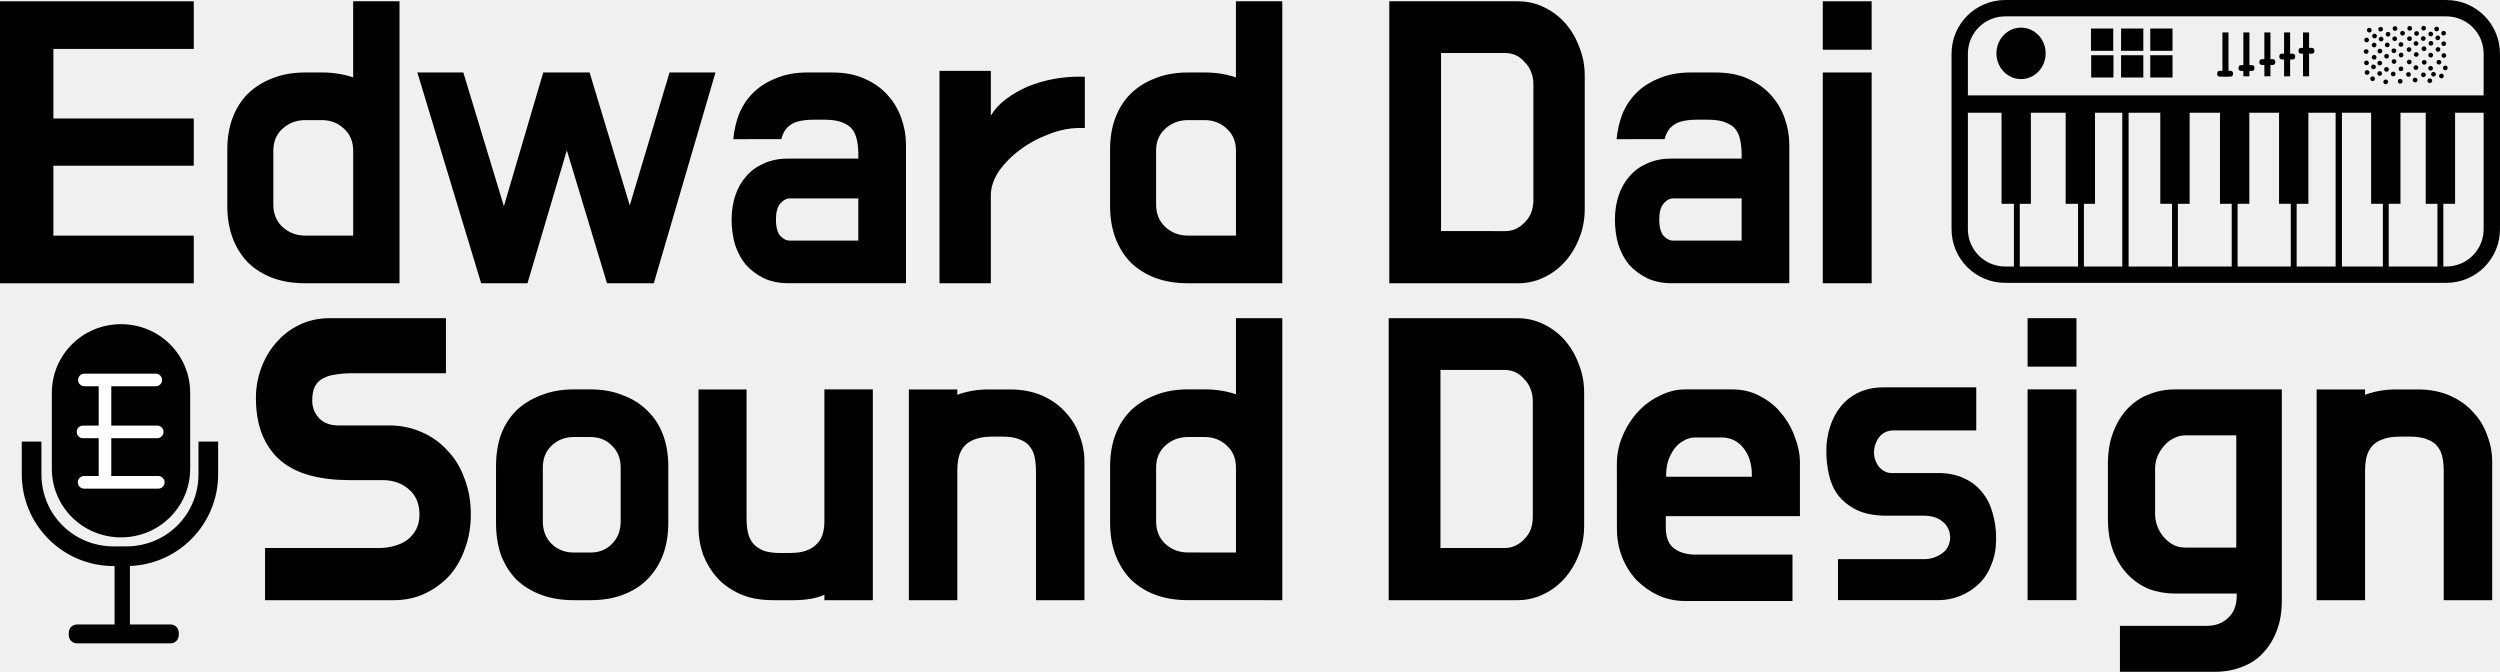
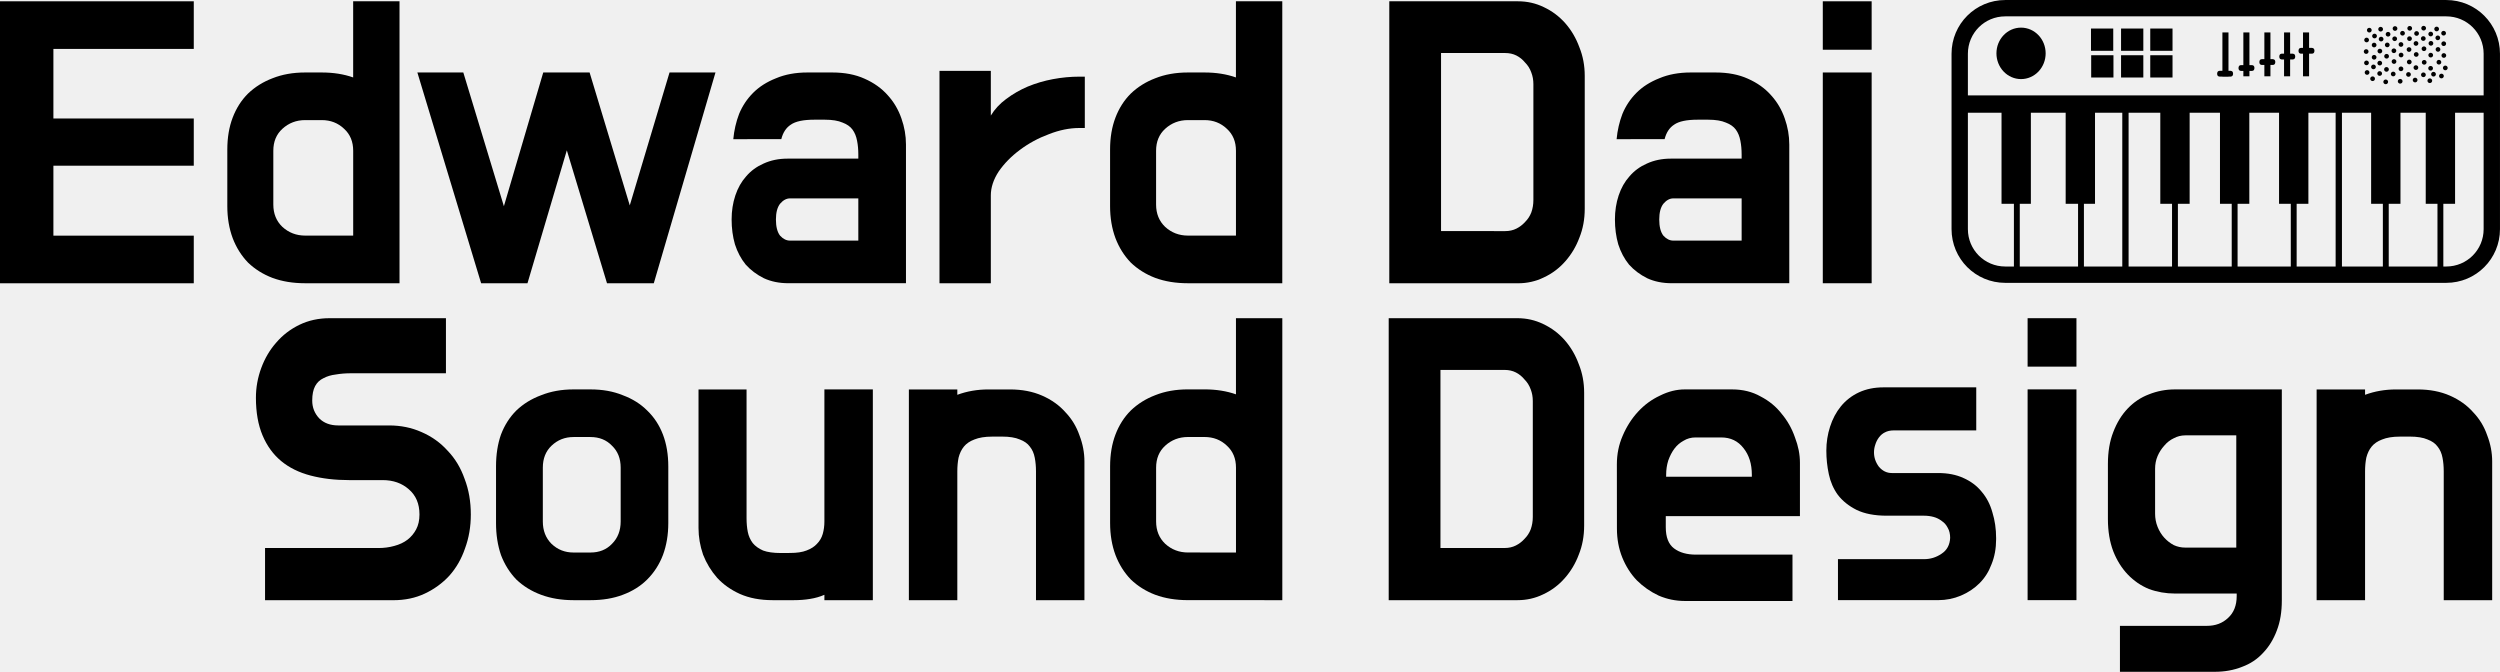
<svg xmlns="http://www.w3.org/2000/svg" width="85.201mm" height="22.895mm" viewBox="0 0 85.201 22.895" version="1.1" id="svg1">
  <defs id="defs1" />
  <g id="layer1" transform="translate(-63.30115,-85.53084)">
    <g id="g24" transform="translate(-1.731333)">
      <path style="font-size:14.111px;line-height:0.9;font-family:'Do Hyeon';-inkscape-font-specification:'Do Hyeon, Normal';stroke-width:0.2;stroke-linecap:square;stroke-linejoin:round" d="m 128.819,87.226 h -1.665 v -1.651 h 1.665 z" id="path24" />
      <path style="font-size:14.111px;line-height:0.9;font-family:'Do Hyeon';-inkscape-font-specification:'Do Hyeon, Normal';stroke-width:0.2;stroke-linecap:square;stroke-linejoin:round" d="m 128.819,95.184 h -1.665 v -7.183 h 1.665 z" id="path23" />
      <path style="font-size:14.111px;line-height:0.9;font-family:'Do Hyeon';-inkscape-font-specification:'Do Hyeon, Normal';stroke-width:0.2;stroke-linecap:square;stroke-linejoin:round" d="m 120.127,90.274 q 0.042,-0.452 0.198,-0.861 0.169,-0.409 0.48,-0.72 0.31,-0.31 0.776,-0.494 0.466,-0.198 1.072,-0.198 h 0.847 q 0.635,0 1.101,0.212 0.48,0.212 0.79,0.564 0.31,0.339 0.466,0.79 0.155,0.437 0.155,0.889 v 4.727 h -4.008 q -0.466,0 -0.833,-0.169 -0.367,-0.183 -0.621,-0.466 -0.24,-0.296 -0.367,-0.691 -0.113,-0.395 -0.113,-0.847 0,-0.437 0.127,-0.818 0.127,-0.381 0.367,-0.649 0.24,-0.282 0.593,-0.437 0.367,-0.169 0.818,-0.169 h 2.413 v -0.141 q 0,-0.254 -0.042,-0.466 -0.042,-0.226 -0.155,-0.381 -0.113,-0.155 -0.339,-0.24 -0.226,-0.099 -0.607,-0.099 h -0.353 q -0.564,0 -0.804,0.169 -0.24,0.155 -0.325,0.494 z m 1.453,2.738 q 0,0.367 0.141,0.55 0.155,0.169 0.339,0.169 h 2.328 v -1.439 h -2.328 q -0.183,0 -0.339,0.183 -0.141,0.183 -0.141,0.536 z" id="path22" />
      <path style="font-size:14.111px;line-height:0.9;font-family:'Do Hyeon';-inkscape-font-specification:'Do Hyeon, Normal';stroke-width:0.2;stroke-linecap:square;stroke-linejoin:round" d="m 112.38,85.575 h 4.389 q 0.466,0 0.875,0.198 0.423,0.198 0.734,0.55 0.31,0.353 0.48,0.818 0.183,0.452 0.183,0.974 v 4.53 q 0,0.536 -0.183,0.988 -0.169,0.452 -0.48,0.804 -0.31,0.353 -0.734,0.55 -0.409,0.198 -0.875,0.198 h -4.389 z m 3.951,7.832 q 0.212,0 0.381,-0.085 0.169,-0.085 0.296,-0.226 0.141,-0.141 0.212,-0.325 0.071,-0.198 0.071,-0.423 v -3.951 q 0,-0.212 -0.071,-0.395 -0.07,-0.198 -0.212,-0.339 -0.127,-0.155 -0.296,-0.24 -0.169,-0.085 -0.381,-0.085 h -2.187 v 6.068 z" id="path21" />
    </g>
    <path style="font-size:14.111px;line-height:0.9;font-family:'Do Hyeon';-inkscape-font-specification:'Do Hyeon, Normal';stroke-width:0.2;stroke-linecap:square;stroke-linejoin:round" d="m 103.786,95.184 q -0.621,0 -1.115,-0.183 -0.48,-0.183 -0.833,-0.522 -0.339,-0.353 -0.522,-0.833 -0.183,-0.494 -0.183,-1.087 v -1.933 q 0,-0.607 0.183,-1.087 0.183,-0.48 0.522,-0.818 0.353,-0.339 0.833,-0.522 0.494,-0.198 1.115,-0.198 h 0.564 q 0.593,0 1.072,0.169 v -2.596 h 1.58 v 9.61 z m 1.637,-1.623 v -2.893 q 0,-0.466 -0.31,-0.748 -0.31,-0.296 -0.762,-0.296 h -0.564 q -0.452,0 -0.776,0.296 -0.31,0.282 -0.31,0.748 v 1.834 q 0,0.466 0.31,0.762 0.325,0.296 0.776,0.296 z" id="path20" />
    <path style="font-size:14.111px;line-height:0.9;font-family:'Do Hyeon';-inkscape-font-specification:'Do Hyeon, Normal';stroke-width:0.2;stroke-linecap:square;stroke-linejoin:round" d="m 97.069,89.469 q 0.198,-0.325 0.522,-0.564 0.339,-0.254 0.734,-0.423 0.409,-0.169 0.861,-0.254 0.452,-0.085 0.903,-0.085 h 0.183 v 1.75 h -0.183 q -0.508,0 -1.044,0.212 -0.536,0.198 -0.988,0.536 -0.437,0.325 -0.72,0.734 -0.268,0.409 -0.268,0.818 v 2.992 h -1.75 v -7.239 h 1.75 z" id="path19" />
    <path style="font-size:14.111px;line-height:0.9;font-family:'Do Hyeon';-inkscape-font-specification:'Do Hyeon, Normal';stroke-width:0.2;stroke-linecap:square;stroke-linejoin:round" d="m 88.292,90.274 q 0.042,-0.452 0.198,-0.861 0.169,-0.409 0.48,-0.72 0.31,-0.31 0.776,-0.494 0.466,-0.198 1.072,-0.198 h 0.847 q 0.635,0 1.101,0.212 0.48,0.212 0.79,0.564 0.31,0.339 0.466,0.79 0.155,0.437 0.155,0.889 v 4.727 H 90.169 q -0.466,0 -0.833,-0.169 -0.367,-0.183 -0.621,-0.466 -0.24,-0.296 -0.367,-0.691 -0.113,-0.395 -0.113,-0.847 0,-0.437 0.127,-0.818 0.127,-0.381 0.367,-0.649 0.24,-0.282 0.593,-0.437 0.367,-0.169 0.818,-0.169 h 2.413 v -0.141 q 0,-0.254 -0.042,-0.466 -0.042,-0.226 -0.155,-0.381 -0.113,-0.155 -0.339,-0.24 -0.226,-0.099 -0.607,-0.099 h -0.353 q -0.564,0 -0.804,0.169 -0.24,0.155 -0.325,0.494 z m 1.453,2.738 q 0,0.367 0.141,0.55 0.155,0.169 0.339,0.169 h 2.328 v -1.439 h -2.328 q -0.183,0 -0.339,0.183 -0.141,0.183 -0.141,0.536 z" id="path18" />
    <path style="font-size:14.111px;line-height:0.9;font-family:'Do Hyeon';-inkscape-font-specification:'Do Hyeon, Normal';stroke-width:0.2;stroke-linecap:square;stroke-linejoin:round" d="m 85.583,95.184 h -1.595 l -1.369,-4.53 -1.341,4.53 H 79.698 l -2.173,-7.183 h 1.566 l 1.383,4.558 1.341,-4.558 h 1.58 l 1.369,4.53 1.355,-4.53 h 1.566 z" id="path17" />
    <path style="font-size:14.111px;line-height:0.9;font-family:'Do Hyeon';-inkscape-font-specification:'Do Hyeon, Normal';stroke-width:0.2;stroke-linecap:square;stroke-linejoin:round" d="m 73.701,95.184 q -0.621,0 -1.115,-0.183 -0.48,-0.183 -0.833,-0.522 -0.339,-0.353 -0.522,-0.833 -0.183,-0.494 -0.183,-1.087 v -1.933 q 0,-0.607 0.183,-1.087 0.183,-0.48 0.522,-0.818 0.353,-0.339 0.833,-0.522 0.494,-0.198 1.115,-0.198 h 0.564 q 0.593,0 1.072,0.169 v -2.596 h 1.58 v 9.61 z m 1.637,-1.623 v -2.893 q 0,-0.466 -0.31,-0.748 -0.31,-0.296 -0.762,-0.296 h -0.564 q -0.452,0 -0.776,0.296 -0.31,0.282 -0.31,0.748 v 1.834 q 0,0.466 0.31,0.762 0.325,0.296 0.776,0.296 z" id="path16" />
    <path style="font-size:14.111px;line-height:0.9;font-family:'Do Hyeon';-inkscape-font-specification:'Do Hyeon, Normal';stroke-width:0.2;stroke-linecap:square;stroke-linejoin:round" d="m 65.121,93.562 h 4.784 v 1.623 h -6.604 v -9.61 h 6.604 v 1.623 H 65.121 v 2.371 h 4.784 v 1.609 H 65.121 Z" id="text1" />
    <g id="g35" transform="translate(-1.751437)">
      <path style="font-size:14.111px;line-height:0.9;font-family:'Do Hyeon';-inkscape-font-specification:'Do Hyeon, Normal';stroke-width:0.2;stroke-linecap:square;stroke-linejoin:round" d="m 146.84,100.411 q -0.367,0 -0.607,0.099 -0.226,0.085 -0.353,0.24 -0.127,0.155 -0.183,0.381 -0.042,0.212 -0.042,0.466 v 4.389 h -1.651 v -7.183 h 1.651 v 0.183 q 0.494,-0.183 1.058,-0.183 h 0.734 q 0.621,0 1.101,0.212 0.48,0.212 0.79,0.564 0.325,0.339 0.48,0.79 0.169,0.437 0.169,0.889 v 4.727 h -1.651 v -4.389 q 0,-0.254 -0.042,-0.466 -0.042,-0.226 -0.169,-0.381 -0.113,-0.155 -0.339,-0.24 -0.226,-0.099 -0.607,-0.099 z" id="path35" />
      <path style="font-size:14.111px;line-height:0.9;font-family:'Do Hyeon';-inkscape-font-specification:'Do Hyeon, Normal';stroke-width:0.2;stroke-linecap:square;stroke-linejoin:round" d="m 142.818,98.802 v 7.197 q 0,0.579 -0.169,1.016 -0.169,0.452 -0.466,0.762 -0.296,0.325 -0.72,0.48 -0.423,0.169 -0.931,0.169 h -3.231 v -1.566 h 2.963 q 0.437,0 0.72,-0.268 0.296,-0.268 0.296,-0.748 v -0.085 h -2.103 q -0.466,0 -0.889,-0.155 -0.409,-0.169 -0.72,-0.494 -0.31,-0.325 -0.494,-0.79 -0.183,-0.48 -0.183,-1.101 v -1.877 q 0,-0.621 0.183,-1.087 0.183,-0.48 0.494,-0.804 0.31,-0.325 0.72,-0.48 0.423,-0.169 0.889,-0.169 z m -1.552,1.566 h -1.736 q -0.212,0 -0.395,0.099 -0.183,0.085 -0.325,0.254 -0.141,0.155 -0.226,0.353 -0.085,0.198 -0.085,0.437 v 1.524 q 0,0.24 0.085,0.452 0.085,0.212 0.226,0.367 0.141,0.155 0.325,0.254 0.183,0.085 0.395,0.085 h 1.736 z" id="path34" />
      <path style="font-size:14.111px;line-height:0.9;font-family:'Do Hyeon';-inkscape-font-specification:'Do Hyeon, Normal';stroke-width:0.2;stroke-linecap:square;stroke-linejoin:round" d="m 135.819,98.026 h -1.665 V 96.375 h 1.665 z" id="path33" />
      <path style="font-size:14.111px;line-height:0.9;font-family:'Do Hyeon';-inkscape-font-specification:'Do Hyeon, Normal';stroke-width:0.2;stroke-linecap:square;stroke-linejoin:round" d="m 135.819,105.984 h -1.665 v -7.183 h 1.665 z" id="path32" />
      <path style="font-size:14.111px;line-height:0.9;font-family:'Do Hyeon';-inkscape-font-specification:'Do Hyeon, Normal';stroke-width:0.2;stroke-linecap:square;stroke-linejoin:round" d="m 132.404,100.199 h -2.808 q -0.183,0 -0.31,0.07 -0.113,0.056 -0.198,0.169 -0.085,0.113 -0.127,0.254 -0.042,0.127 -0.042,0.254 0,0.268 0.169,0.494 0.183,0.212 0.437,0.212 h 1.58 q 0.494,0 0.861,0.169 0.381,0.169 0.621,0.466 0.254,0.296 0.367,0.706 0.127,0.409 0.127,0.875 v 0.042 q 0,0.466 -0.155,0.847 -0.141,0.381 -0.409,0.649 -0.268,0.268 -0.635,0.423 -0.367,0.155 -0.776,0.155 h -3.415 v -1.397 h 2.935 q 0.325,0 0.593,-0.183 0.282,-0.183 0.296,-0.55 v 0.014 q 0,-0.212 -0.085,-0.353 -0.071,-0.141 -0.198,-0.226 -0.127,-0.099 -0.282,-0.141 -0.155,-0.042 -0.325,-0.042 h -1.27 q -0.621,0 -1.03,-0.198 -0.395,-0.198 -0.635,-0.508 -0.226,-0.31 -0.31,-0.706 -0.085,-0.395 -0.085,-0.804 0,-0.423 0.127,-0.818 0.127,-0.395 0.367,-0.691 0.254,-0.31 0.621,-0.48 0.367,-0.169 0.833,-0.169 h 3.161 z" id="path31" />
      <path style="font-size:14.111px;line-height:0.9;font-family:'Do Hyeon';-inkscape-font-specification:'Do Hyeon, Normal';stroke-width:0.2;stroke-linecap:square;stroke-linejoin:round" d="m 120.156,101.356 q 0,-0.522 0.198,-0.974 0.198,-0.466 0.522,-0.818 0.325,-0.353 0.748,-0.55 0.423,-0.212 0.847,-0.212 h 1.609 q 0.55,0 0.974,0.24 0.437,0.226 0.72,0.593 0.296,0.353 0.452,0.804 0.169,0.437 0.169,0.861 v 1.82 h -4.572 v 0.381 q 0,0.508 0.282,0.72 0.282,0.212 0.748,0.212 h 3.288 v 1.58 h -3.655 q -0.48,0 -0.903,-0.183 -0.423,-0.198 -0.748,-0.522 -0.31,-0.325 -0.494,-0.776 -0.183,-0.452 -0.183,-0.988 z m 1.679,0.423 h 2.921 v -0.07 q 0,-0.55 -0.282,-0.903 -0.282,-0.367 -0.762,-0.367 h -0.875 q -0.226,0 -0.409,0.113 -0.183,0.099 -0.31,0.268 -0.127,0.169 -0.212,0.409 -0.07,0.226 -0.07,0.48 z" id="path30" />
      <path style="font-size:14.111px;line-height:0.9;font-family:'Do Hyeon';-inkscape-font-specification:'Do Hyeon, Normal';stroke-width:0.2;stroke-linecap:square;stroke-linejoin:round" d="m 112.38,96.375 h 4.389 q 0.466,0 0.875,0.198 0.423,0.198 0.734,0.55 0.31,0.353 0.48,0.818 0.183,0.452 0.183,0.974 v 4.53 q 0,0.536 -0.183,0.988 -0.169,0.452 -0.48,0.804 -0.31,0.353 -0.734,0.55 -0.409,0.198 -0.875,0.198 h -4.389 z m 3.951,7.832 q 0.212,0 0.381,-0.085 0.169,-0.085 0.296,-0.226 0.141,-0.141 0.212,-0.325 0.071,-0.198 0.071,-0.423 v -3.951 q 0,-0.212 -0.071,-0.395 -0.071,-0.198 -0.212,-0.339 -0.127,-0.155 -0.296,-0.24 -0.169,-0.085 -0.381,-0.085 h -2.187 v 6.068 z" id="path29" />
    </g>
    <path style="font-size:14.111px;line-height:0.9;font-family:'Do Hyeon';-inkscape-font-specification:'Do Hyeon, Normal';stroke-width:0.2;stroke-linecap:square;stroke-linejoin:round" d="m 103.787,105.984 q -0.621,0 -1.115,-0.183 -0.48,-0.183 -0.833,-0.522 -0.339,-0.353 -0.522,-0.833 -0.183,-0.494 -0.183,-1.087 v -1.933 q 0,-0.607 0.183,-1.087 0.183,-0.48 0.522,-0.818 0.353,-0.339 0.833,-0.522 0.494,-0.198 1.115,-0.198 h 0.564 q 0.593,0 1.072,0.169 V 96.375 h 1.58 v 9.61 z m 1.637,-1.623 v -2.893 q 0,-0.466 -0.31,-0.748 -0.31,-0.296 -0.762,-0.296 h -0.564 q -0.452,0 -0.776,0.296 -0.31,0.282 -0.31,0.748 v 1.834 q 0,0.466 0.31,0.762 0.325,0.296 0.776,0.296 z" id="path28" />
    <path style="font-size:14.111px;line-height:0.9;font-family:'Do Hyeon';-inkscape-font-specification:'Do Hyeon, Normal';stroke-width:0.2;stroke-linecap:square;stroke-linejoin:round" d="m 97.112,100.411 q -0.367,0 -0.607,0.099 -0.226,0.085 -0.353,0.24 -0.127,0.155 -0.183,0.381 -0.042,0.212 -0.042,0.466 v 4.389 h -1.651 v -7.183 h 1.651 v 0.183 q 0.494,-0.183 1.058,-0.183 h 0.734 q 0.621,0 1.101,0.212 0.48,0.212 0.79,0.564 0.325,0.339 0.48,0.79 0.169,0.437 0.169,0.889 v 4.727 h -1.651 v -4.389 q 0,-0.254 -0.042,-0.466 -0.042,-0.226 -0.169,-0.381 -0.113,-0.155 -0.339,-0.24 -0.226,-0.099 -0.607,-0.099 z" id="path27" />
    <path style="font-size:14.111px;line-height:0.9;font-family:'Do Hyeon';-inkscape-font-specification:'Do Hyeon, Normal';stroke-width:0.2;stroke-linecap:square;stroke-linejoin:round" d="m 90.226,104.376 q 0.353,0 0.564,-0.085 0.226,-0.085 0.353,-0.226 0.141,-0.141 0.198,-0.339 0.056,-0.198 0.056,-0.423 v -4.501 h 1.651 v 7.183 h -1.651 v -0.183 q -0.226,0.099 -0.494,0.141 -0.254,0.042 -0.55,0.042 h -0.72 q -0.635,0 -1.115,-0.212 -0.466,-0.212 -0.776,-0.55 -0.31,-0.353 -0.48,-0.79 -0.155,-0.452 -0.155,-0.903 v -4.727 h 1.637 v 4.389 q 0,0.254 0.042,0.466 0.042,0.212 0.169,0.381 0.127,0.155 0.353,0.254 0.226,0.085 0.607,0.085 z" id="path26" />
    <path style="font-size:14.111px;line-height:0.9;font-family:'Do Hyeon';-inkscape-font-specification:'Do Hyeon, Normal';stroke-width:0.2;stroke-linecap:square;stroke-linejoin:round" d="m 83.424,98.802 q 0.621,0 1.101,0.198 0.494,0.183 0.833,0.522 0.353,0.339 0.536,0.818 0.183,0.48 0.183,1.087 v 1.933 q 0,0.593 -0.183,1.087 -0.183,0.48 -0.536,0.833 -0.339,0.339 -0.833,0.522 -0.48,0.183 -1.101,0.183 h -0.579 q -0.607,0 -1.101,-0.183 -0.494,-0.183 -0.847,-0.522 -0.339,-0.353 -0.522,-0.833 -0.169,-0.494 -0.169,-1.087 v -1.933 q 0,-0.607 0.169,-1.087 0.183,-0.48 0.522,-0.818 0.353,-0.339 0.847,-0.522 0.494,-0.198 1.101,-0.198 z m -0.579,1.623 q -0.437,0 -0.748,0.296 -0.296,0.282 -0.296,0.748 v 1.834 q 0,0.466 0.296,0.762 0.31,0.296 0.748,0.296 h 0.579 q 0.452,0 0.734,-0.296 0.296,-0.296 0.296,-0.762 v -1.834 q 0,-0.466 -0.296,-0.748 -0.282,-0.296 -0.734,-0.296 z" id="path25" />
    <path style="font-size:14.111px;line-height:0.9;font-family:'Do Hyeon';-inkscape-font-specification:'Do Hyeon, Normal';stroke-width:0.2;stroke-linecap:square;stroke-linejoin:round" d="m 76.566,100.03 q 0.593,0 1.101,0.226 0.522,0.226 0.889,0.635 0.381,0.395 0.579,0.96 0.212,0.55 0.212,1.214 0,0.621 -0.198,1.157 -0.183,0.536 -0.536,0.931 -0.353,0.381 -0.833,0.607 -0.48,0.226 -1.072,0.226 h -4.374 v -1.778 h 3.866 q 0.282,0 0.536,-0.071 0.268,-0.071 0.452,-0.212 0.183,-0.141 0.296,-0.353 0.113,-0.212 0.113,-0.508 0,-0.55 -0.367,-0.861 -0.353,-0.31 -0.889,-0.31 H 75.198 q -0.72,0 -1.312,-0.155 -0.593,-0.155 -1.002,-0.494 -0.409,-0.339 -0.635,-0.875 -0.226,-0.536 -0.226,-1.284 0,-0.522 0.183,-1.016 0.183,-0.494 0.508,-0.861 0.325,-0.381 0.79,-0.607 0.466,-0.226 1.03,-0.226 h 3.965 v 1.877 h -3.231 q -0.282,0 -0.522,0.042 -0.24,0.028 -0.423,0.127 -0.183,0.085 -0.282,0.268 -0.099,0.183 -0.099,0.494 0,0.353 0.24,0.607 0.24,0.24 0.649,0.24 z" id="text2" />
    <path id="rect35" style="fill:none;stroke:#000000;stroke-width:0.557;stroke-linecap:square;stroke-linejoin:round" d="m 131.642,85.81 h 15.028 c 0.861,0 1.553,0.693 1.553,1.553 v 5.976 c 0,0.861 -0.693,1.553 -1.553,1.553 h -15.028 c -0.861,0 -1.553,-0.693 -1.553,-1.553 v -5.976 c 0,-0.861 0.693,-1.553 1.553,-1.553 z" />
    <path style="fill:none;stroke:#000000;stroke-width:0.59;stroke-linecap:square;stroke-linejoin:round;stroke-dasharray:none;stroke-opacity:1" d="M 130.365,89.077 H 148.008" id="path36" />
    <path style="fill:none;stroke:#000000;stroke-width:1;stroke-linecap:square;stroke-linejoin:round;stroke-dasharray:none;stroke-opacity:1" d="m 132.014,89.553 v 2.424" id="path37" />
    <path style="fill:none;stroke:#000000;stroke-width:1;stroke-linecap:square;stroke-linejoin:round;stroke-dasharray:none;stroke-opacity:1" d="m 134.2,89.553 v 2.424" id="path38" />
    <path style="fill:none;stroke:#000000;stroke-width:1;stroke-linecap:square;stroke-linejoin:round;stroke-dasharray:none;stroke-opacity:1" d="m 137.425,89.553 v 2.424" id="path39" />
    <path style="fill:none;stroke:#000000;stroke-width:1;stroke-linecap:square;stroke-linejoin:round;stroke-dasharray:none;stroke-opacity:1" d="m 139.459,89.553 v 2.424" id="path40" />
    <path style="fill:none;stroke:#000000;stroke-width:1;stroke-linecap:square;stroke-linejoin:round;stroke-dasharray:none;stroke-opacity:1" d="m 141.472,89.553 v 2.424" id="path41" />
    <path style="fill:none;stroke:#000000;stroke-width:1;stroke-linecap:square;stroke-linejoin:round;stroke-dasharray:none;stroke-opacity:1" d="m 144.61,89.553 v 2.424" id="path42" />
    <path style="fill:none;stroke:#000000;stroke-width:1;stroke-linecap:square;stroke-linejoin:round;stroke-dasharray:none;stroke-opacity:1" d="m 146.471,89.553 v 2.424" id="path43" />
    <path style="fill:none;stroke:#000000;stroke-width:0.2;stroke-linecap:square;stroke-linejoin:round;stroke-dasharray:none;stroke-opacity:1" d="m 132.036,92.475 v 2.143" id="path44" />
    <path style="fill:none;stroke:#000000;stroke-width:0.2;stroke-linecap:square;stroke-linejoin:round;stroke-dasharray:none;stroke-opacity:1" d="m 134.222,92.475 v 2.143" id="path45" />
    <path style="fill:none;stroke:#000000;stroke-width:0.2;stroke-linecap:square;stroke-linejoin:round;stroke-dasharray:none;stroke-opacity:1" d="m 137.425,92.475 v 2.143" id="path46" />
    <path style="fill:none;stroke:#000000;stroke-width:0.2;stroke-linecap:square;stroke-linejoin:round;stroke-dasharray:none;stroke-opacity:1" d="m 139.459,92.475 v 2.143" id="path47" />
    <path style="fill:none;stroke:#000000;stroke-width:0.2;stroke-linecap:square;stroke-linejoin:round;stroke-dasharray:none;stroke-opacity:1" d="m 141.472,92.475 v 2.143" id="path48" />
    <path style="fill:none;stroke:#000000;stroke-width:0.2;stroke-linecap:square;stroke-linejoin:round;stroke-dasharray:none;stroke-opacity:1" d="m 144.61,92.475 v 2.143" id="path49" />
    <path style="fill:none;stroke:#000000;stroke-width:0.2;stroke-linecap:square;stroke-linejoin:round;stroke-dasharray:none;stroke-opacity:1" d="m 146.471,92.475 v 2.143" id="path50" />
    <path style="fill:none;stroke:#000000;stroke-width:0.215;stroke-linecap:square;stroke-linejoin:round;stroke-dasharray:none;stroke-opacity:1" d="m 143.008,89.289 v 5.399" id="path51" />
    <path style="fill:none;stroke:#000000;stroke-width:0.215;stroke-linecap:square;stroke-linejoin:round;stroke-dasharray:none;stroke-opacity:1" d="m 135.737,89.289 v 5.399" id="path52" />
  </g>
  <path id="path75" style="stroke:#000000;stroke-width:0.407;stroke-linecap:square;stroke-linejoin:bevel" d="M 69.513,1.818 A 0.635,0.673 0 0 1 68.878,2.492 0.635,0.673 0 0 1 68.243,1.818 0.635,0.673 0 0 1 68.878,1.145 0.635,0.673 0 0 1 69.513,1.818 Z" />
  <path id="rect75" style="stroke:#000000;stroke-width:0.433;stroke-linecap:square" d="m 71.478,1.189 h 0.326 V 1.515 h -0.326 z" />
  <path id="rect80" style="stroke:#000000;stroke-width:0.433;stroke-linecap:square" d="m 72.503,1.189 h 0.326 V 1.515 h -0.326 z" />
  <path id="rect81" style="stroke:#000000;stroke-width:0.433;stroke-linecap:square" d="m 73.498,1.189 h 0.326 V 1.515 h -0.326 z" />
  <path id="rect82" style="stroke:#000000;stroke-width:0.433;stroke-linecap:square" d="m 73.498,2.099 h 0.326 v 0.326 h -0.326 z" />
  <path id="rect83" style="stroke:#000000;stroke-width:0.433;stroke-linecap:square" d="m 72.503,2.099 h 0.326 v 0.326 h -0.326 z" />
  <path id="rect84" style="stroke:#000000;stroke-width:0.433;stroke-linecap:square" d="m 71.485,2.099 h 0.326 v 0.326 h -0.326 z" />
  <path style="fill:#000000;fill-opacity:1;stroke:#000000;stroke-width:0.207;stroke-linecap:square;stroke-linejoin:miter;stroke-dasharray:none;stroke-opacity:1" d="m 75.844,1.209 v 1.288" id="path84" />
  <path style="fill:#000000;fill-opacity:1;stroke:#000000;stroke-width:0.207;stroke-linecap:square;stroke-linejoin:miter;stroke-dasharray:none;stroke-opacity:1" d="m 76.558,1.209 v 1.288" id="path85" />
  <path style="fill:#000000;fill-opacity:1;stroke:#000000;stroke-width:0.207;stroke-linecap:square;stroke-linejoin:miter;stroke-dasharray:none;stroke-opacity:1" d="m 77.274,1.209 v 1.288" id="path86" />
  <path style="fill:#000000;fill-opacity:1;stroke:#000000;stroke-width:0.207;stroke-linecap:square;stroke-linejoin:miter;stroke-dasharray:none;stroke-opacity:1" d="m 77.945,1.209 v 1.288" id="path87" />
  <path style="fill:#000000;fill-opacity:1;stroke:#000000;stroke-width:0.207;stroke-linecap:square;stroke-linejoin:miter;stroke-dasharray:none;stroke-opacity:1" d="m 78.591,1.209 v 1.288" id="path88" />
  <path id="rect88" style="stroke:#000000;stroke-width:0.114;stroke-linecap:square" d="m 75.641,2.47 h 0.383 c 0.012,0 0.022,0.01 0.022,0.022 v 0.04 c 0,0.012 -0.01,0.022 -0.022,0.022 h -0.383 c -0.012,0 -0.022,-0.01 -0.022,-0.022 v -0.04 c 0,-0.012 0.01,-0.022 0.022,-0.022 z" />
  <path id="rect89" style="stroke:#000000;stroke-width:0.114;stroke-linecap:square" d="m 76.369,2.276 h 0.383 c 0.012,0 0.022,0.01 0.022,0.022 v 0.04 c 0,0.012 -0.01,0.022 -0.022,0.022 h -0.383 c -0.012,0 -0.022,-0.01 -0.022,-0.022 v -0.04 c 0,-0.012 0.01,-0.022 0.022,-0.022 z" />
  <path id="rect90" style="stroke:#000000;stroke-width:0.114;stroke-linecap:square" d="m 77.08,2.073 h 0.383 c 0.012,0 0.022,0.01 0.022,0.022 v 0.04 c 0,0.012 -0.01,0.022 -0.022,0.022 h -0.383 c -0.012,0 -0.022,-0.01 -0.022,-0.022 v -0.04 c 0,-0.012 0.01,-0.022 0.022,-0.022 z" />
  <path id="rect91" style="stroke:#000000;stroke-width:0.114;stroke-linecap:square" d="m 77.759,1.886 h 0.383 c 0.012,0 0.022,0.01 0.022,0.022 v 0.04 c 0,0.012 -0.01,0.022 -0.022,0.022 h -0.383 c -0.012,0 -0.022,-0.01 -0.022,-0.022 v -0.04 c 0,-0.012 0.01,-0.022 0.022,-0.022 z" />
  <path id="rect92" style="stroke:#000000;stroke-width:0.114;stroke-linecap:square" d="m 78.414,1.689 h 0.383 c 0.012,0 0.022,0.01 0.022,0.022 v 0.04 c 0,0.012 -0.01,0.022 -0.022,0.022 H 78.414 c -0.012,0 -0.022,-0.01 -0.022,-0.022 v -0.04 c 0,-0.012 0.01,-0.022 0.022,-0.022 z" />
  <path id="path92" style="stroke-width:0.379;stroke-linecap:square" d="m 80.828,1.028 a 0.081,0.08 0 0 1 -0.081,0.08 0.081,0.08 0 0 1 -0.081,-0.08 0.081,0.08 0 0 1 0.081,-0.08 0.081,0.08 0 0 1 0.081,0.08 z" />
  <path id="ellipse92" style="stroke-width:0.379;stroke-linecap:square" d="m 81.214,0.995 a 0.081,0.08 0 0 1 -0.081,0.08 0.081,0.08 0 0 1 -0.081,-0.08 0.081,0.08 0 0 1 0.081,-0.08 0.081,0.08 0 0 1 0.081,0.08 z" />
  <path id="ellipse93" style="stroke-width:0.379;stroke-linecap:square" d="m 81.23,1.332 a 0.081,0.08 0 0 1 -0.081,0.08 0.081,0.08 0 0 1 -0.081,-0.08 0.081,0.08 0 0 1 0.081,-0.08 0.081,0.08 0 0 1 0.081,0.08 z" />
  <path id="ellipse94" style="stroke-width:0.379;stroke-linecap:square" d="m 81.006,1.228 a 0.081,0.08 0 0 1 -0.081,0.08 0.081,0.08 0 0 1 -0.081,-0.08 0.081,0.08 0 0 1 0.081,-0.08 0.081,0.08 0 0 1 0.081,0.08 z" />
  <path id="ellipse95" style="stroke-width:0.379;stroke-linecap:square" d="m 81.467,1.167 a 0.081,0.08 0 0 1 -0.081,0.08 0.081,0.08 0 0 1 -0.081,-0.08 0.081,0.08 0 0 1 0.081,-0.08 0.081,0.08 0 0 1 0.081,0.08 z" />
  <path id="ellipse96" style="stroke-width:0.379;stroke-linecap:square" d="m 81.417,1.917 a 0.081,0.08 0 0 1 -0.081,0.08 0.081,0.08 0 0 1 -0.081,-0.08 0.081,0.08 0 0 1 0.081,-0.08 0.081,0.08 0 0 1 0.081,0.08 z" />
  <path id="ellipse97" style="stroke-width:0.379;stroke-linecap:square" d="m 81.704,0.972 a 0.081,0.08 0 0 1 -0.081,0.08 0.081,0.08 0 0 1 -0.081,-0.08 0.081,0.08 0 0 1 0.081,-0.08 0.081,0.08 0 0 1 0.081,0.08 z" />
  <path id="ellipse98" style="stroke-width:0.379;stroke-linecap:square" d="m 81.693,1.321 a 0.081,0.08 0 0 1 -0.081,0.08 0.081,0.08 0 0 1 -0.081,-0.08 0.081,0.08 0 0 1 0.081,-0.08 0.081,0.08 0 0 1 0.081,0.08 z" />
  <path id="ellipse99" style="stroke-width:0.379;stroke-linecap:square" d="m 81.96,1.133 a 0.081,0.08 0 0 1 -0.081,0.08 0.081,0.08 0 0 1 -0.081,-0.08 0.081,0.08 0 0 1 0.081,-0.08 0.081,0.08 0 0 1 0.081,0.08 z" />
  <path id="ellipse100" style="stroke-width:0.379;stroke-linecap:square" d="m 81.666,1.73 a 0.081,0.08 0 0 1 -0.081,0.08 0.081,0.08 0 0 1 -0.081,-0.08 0.081,0.08 0 0 1 0.081,-0.08 0.081,0.08 0 0 1 0.081,0.08 z" />
  <path id="ellipse101" style="stroke-width:0.379;stroke-linecap:square" d="m 82.198,1.317 a 0.081,0.08 0 0 1 -0.081,0.08 0.081,0.08 0 0 1 -0.081,-0.08 0.081,0.08 0 0 1 0.081,-0.08 0.081,0.08 0 0 1 0.081,0.08 z" />
  <path id="ellipse102" style="stroke-width:0.379;stroke-linecap:square" d="m 82.205,0.965 a 0.081,0.08 0 0 1 -0.081,0.08 0.081,0.08 0 0 1 -0.081,-0.08 0.081,0.08 0 0 1 0.081,-0.08 0.081,0.08 0 0 1 0.081,0.08 z" />
  <path id="ellipse103" style="stroke-width:0.379;stroke-linecap:square" d="m 80.736,1.363 a 0.081,0.08 0 0 1 -0.081,0.08 0.081,0.08 0 0 1 -0.081,-0.08 0.081,0.08 0 0 1 0.081,-0.08 0.081,0.08 0 0 1 0.081,0.08 z" />
  <path id="ellipse104" style="stroke-width:0.379;stroke-linecap:square" d="m 80.992,1.535 a 0.081,0.08 0 0 1 -0.081,0.08 0.081,0.08 0 0 1 -0.081,-0.08 0.081,0.08 0 0 1 0.081,-0.08 0.081,0.08 0 0 1 0.081,0.08 z" />
  <path id="ellipse105" style="stroke-width:0.379;stroke-linecap:square" d="m 81.188,1.741 a 0.081,0.08 0 0 1 -0.081,0.08 0.081,0.08 0 0 1 -0.081,-0.08 0.081,0.08 0 0 1 0.081,-0.08 0.081,0.08 0 0 1 0.081,0.08 z" />
  <path id="ellipse106" style="stroke-width:0.379;stroke-linecap:square" d="m 80.721,1.757 a 0.081,0.08 0 0 1 -0.081,0.08 0.081,0.08 0 0 1 -0.081,-0.08 0.081,0.08 0 0 1 0.081,-0.08 0.081,0.08 0 0 1 0.081,0.08 z" />
  <path id="ellipse107" style="stroke-width:0.379;stroke-linecap:square" d="m 80.992,1.952 a 0.081,0.08 0 0 1 -0.081,0.08 0.081,0.08 0 0 1 -0.081,-0.08 0.081,0.08 0 0 1 0.081,-0.08 0.081,0.08 0 0 1 0.081,0.08 z" />
  <path id="ellipse108" style="stroke-width:0.379;stroke-linecap:square" d="m 80.732,2.143 a 0.081,0.08 0 0 1 -0.081,0.08 0.081,0.08 0 0 1 -0.081,-0.08 0.081,0.08 0 0 1 0.081,-0.08 0.081,0.08 0 0 1 0.081,0.08 z" />
  <path id="ellipse109" style="stroke-width:0.379;stroke-linecap:square" d="m 81.184,2.151 a 0.081,0.08 0 0 1 -0.081,0.08 0.081,0.08 0 0 1 -0.081,-0.08 0.081,0.08 0 0 1 0.081,-0.08 0.081,0.08 0 0 1 0.081,0.08 z" />
  <path id="ellipse110" style="stroke-width:0.379;stroke-linecap:square" d="m 81.44,1.531 a 0.081,0.08 0 0 1 -0.081,0.08 0.081,0.08 0 0 1 -0.081,-0.08 0.081,0.08 0 0 1 0.081,-0.08 0.081,0.08 0 0 1 0.081,0.08 z" />
  <path id="ellipse111" style="stroke-width:0.379;stroke-linecap:square" d="m 81.907,1.516 a 0.081,0.08 0 0 1 -0.081,0.08 0.081,0.08 0 0 1 -0.081,-0.08 0.081,0.08 0 0 1 0.081,-0.08 0.081,0.08 0 0 1 0.081,0.08 z" />
  <path id="ellipse112" style="stroke-width:0.379;stroke-linecap:square" d="m 81.67,2.097 a 0.081,0.08 0 0 1 -0.081,0.08 0.081,0.08 0 0 1 -0.081,-0.08 0.081,0.08 0 0 1 0.081,-0.08 0.081,0.08 0 0 1 0.081,0.08 z" />
  <path id="ellipse113" style="stroke-width:0.379;stroke-linecap:square" d="m 82.182,1.688 a 0.081,0.08 0 0 1 -0.081,0.08 0.081,0.08 0 0 1 -0.081,-0.08 0.081,0.08 0 0 1 0.081,-0.08 0.081,0.08 0 0 1 0.081,0.08 z" />
  <path id="ellipse114" style="stroke-width:0.379;stroke-linecap:square" d="m 81.911,1.875 a 0.081,0.08 0 0 1 -0.081,0.08 0.081,0.08 0 0 1 -0.081,-0.08 0.081,0.08 0 0 1 0.081,-0.08 0.081,0.08 0 0 1 0.081,0.08 z" />
  <path id="ellipse115" style="stroke-width:0.379;stroke-linecap:square" d="m 82.439,1.141 a 0.081,0.08 0 0 1 -0.081,0.08 0.081,0.08 0 0 1 -0.081,-0.08 0.081,0.08 0 0 1 0.081,-0.08 0.081,0.08 0 0 1 0.081,0.08 z" />
  <path id="ellipse116" style="stroke-width:0.379;stroke-linecap:square" d="m 82.68,0.961 a 0.081,0.08 0 0 1 -0.081,0.08 0.081,0.08 0 0 1 -0.081,-0.08 0.081,0.08 0 0 1 0.081,-0.08 0.081,0.08 0 0 1 0.081,0.08 z" />
  <path id="ellipse117" style="stroke-width:0.379;stroke-linecap:square" d="m 82.691,1.661 a 0.081,0.08 0 0 1 -0.081,0.08 0.081,0.08 0 0 1 -0.081,-0.08 0.081,0.08 0 0 1 0.081,-0.08 0.081,0.08 0 0 1 0.081,0.08 z" />
  <path id="ellipse118" style="stroke-width:0.379;stroke-linecap:square" d="m 82.419,1.481 a 0.081,0.08 0 0 1 -0.081,0.08 0.081,0.08 0 0 1 -0.081,-0.08 0.081,0.08 0 0 1 0.081,-0.08 0.081,0.08 0 0 1 0.081,0.08 z" />
  <path id="ellipse119" style="stroke-width:0.379;stroke-linecap:square" d="m 83.123,0.988 a 0.081,0.08 0 0 1 -0.081,0.08 0.081,0.08 0 0 1 -0.081,-0.08 0.081,0.08 0 0 1 0.081,-0.08 0.081,0.08 0 0 1 0.081,0.08 z" />
  <path id="ellipse120" style="stroke-width:0.379;stroke-linecap:square" d="m 82.928,1.477 a 0.081,0.08 0 0 1 -0.081,0.08 0.081,0.08 0 0 1 -0.081,-0.08 0.081,0.08 0 0 1 0.081,-0.08 0.081,0.08 0 0 1 0.081,0.08 z" />
  <path id="ellipse121" style="stroke-width:0.379;stroke-linecap:square" d="m 83.162,1.29 a 0.081,0.08 0 0 1 -0.081,0.08 0.081,0.08 0 0 1 -0.081,-0.08 0.081,0.08 0 0 1 0.081,-0.08 0.081,0.08 0 0 1 0.081,0.08 z" />
  <path id="ellipse122" style="stroke-width:0.379;stroke-linecap:square" d="m 83.169,1.684 a 0.081,0.08 0 0 1 -0.081,0.08 0.081,0.08 0 0 1 -0.081,-0.08 0.081,0.08 0 0 1 0.081,-0.08 0.081,0.08 0 0 1 0.081,0.08 z" />
  <path id="ellipse123" style="stroke-width:0.379;stroke-linecap:square" d="m 81.413,2.365 a 0.081,0.08 0 0 1 -0.081,0.08 0.081,0.08 0 0 1 -0.081,-0.08 0.081,0.08 0 0 1 0.081,-0.08 0.081,0.08 0 0 1 0.081,0.08 z" />
  <path id="ellipse124" style="stroke-width:0.379;stroke-linecap:square" d="m 83.36,1.132 a 0.081,0.08 0 0 1 -0.081,0.08 0.081,0.08 0 0 1 -0.081,-0.08 0.081,0.08 0 0 1 0.081,-0.08 0.081,0.08 0 0 1 0.081,0.08 z" />
  <path id="ellipse125" style="stroke-width:0.379;stroke-linecap:square" d="m 82.917,2.327 a 0.081,0.08 0 0 1 -0.081,0.08 0.081,0.08 0 0 1 -0.081,-0.08 0.081,0.08 0 0 1 0.081,-0.08 0.081,0.08 0 0 1 0.081,0.08 z" />
  <path id="ellipse126" style="stroke-width:0.379;stroke-linecap:square" d="m 83.418,2.315 a 0.081,0.08 0 0 1 -0.081,0.08 0.081,0.08 0 0 1 -0.081,-0.08 0.081,0.08 0 0 1 0.081,-0.08 0.081,0.08 0 0 1 0.081,0.08 z" />
  <path id="ellipse127" style="stroke-width:0.379;stroke-linecap:square" d="m 82.19,2.112 a 0.081,0.08 0 0 1 -0.081,0.08 0.081,0.08 0 0 1 -0.081,-0.08 0.081,0.08 0 0 1 0.081,-0.08 0.081,0.08 0 0 1 0.081,0.08 z" />
  <path id="ellipse128" style="stroke-width:0.379;stroke-linecap:square" d="m 82.668,1.313 a 0.081,0.08 0 0 1 -0.081,0.08 0.081,0.08 0 0 1 -0.081,-0.08 0.081,0.08 0 0 1 0.081,-0.08 0.081,0.08 0 0 1 0.081,0.08 z" />
  <path id="ellipse129" style="stroke-width:0.379;stroke-linecap:square" d="m 82.699,2.124 a 0.081,0.08 0 0 1 -0.081,0.08 0.081,0.08 0 0 1 -0.081,-0.08 0.081,0.08 0 0 1 0.081,-0.08 0.081,0.08 0 0 1 0.081,0.08 z" />
  <path id="ellipse130" style="stroke-width:0.379;stroke-linecap:square" d="m 82.427,1.856 a 0.081,0.08 0 0 1 -0.081,0.08 0.081,0.08 0 0 1 -0.081,-0.08 0.081,0.08 0 0 1 0.081,-0.08 0.081,0.08 0 0 1 0.081,0.08 z" />
  <path id="ellipse131" style="stroke-width:0.379;stroke-linecap:square" d="m 82.921,1.16 a 0.081,0.08 0 0 1 -0.081,0.08 0.081,0.08 0 0 1 -0.081,-0.08 0.081,0.08 0 0 1 0.081,-0.08 0.081,0.08 0 0 1 0.081,0.08 z" />
  <path id="ellipse132" style="stroke-width:0.379;stroke-linecap:square" d="m 82.921,1.879 a 0.081,0.08 0 0 1 -0.081,0.08 0.081,0.08 0 0 1 -0.081,-0.08 0.081,0.08 0 0 1 0.081,-0.08 0.081,0.08 0 0 1 0.081,0.08 z" />
  <path id="ellipse133" style="stroke-width:0.379;stroke-linecap:square" d="m 83.2,2.12 a 0.081,0.08 0 0 1 -0.081,0.08 0.081,0.08 0 0 1 -0.081,-0.08 0.081,0.08 0 0 1 0.081,-0.08 0.081,0.08 0 0 1 0.081,0.08 z" />
  <path id="ellipse134" style="stroke-width:0.379;stroke-linecap:square" d="m 83.368,1.891 a 0.081,0.08 0 0 1 -0.081,0.08 0.081,0.08 0 0 1 -0.081,-0.08 0.081,0.08 0 0 1 0.081,-0.08 0.081,0.08 0 0 1 0.081,0.08 z" />
  <path id="ellipse135" style="stroke-width:0.379;stroke-linecap:square" d="m 83.364,1.489 a 0.081,0.08 0 0 1 -0.081,0.08 0.081,0.08 0 0 1 -0.081,-0.08 0.081,0.08 0 0 1 0.081,-0.08 0.081,0.08 0 0 1 0.081,0.08 z" />
  <path id="ellipse136" style="stroke-width:0.379;stroke-linecap:square" d="m 80.97,2.28 a 0.081,0.08 0 0 1 -0.081,0.08 0.081,0.08 0 0 1 -0.081,-0.08 0.081,0.08 0 0 1 0.081,-0.08 0.081,0.08 0 0 1 0.081,0.08 z" />
  <path id="ellipse137" style="stroke-width:0.379;stroke-linecap:square" d="m 82.416,2.304 a 0.081,0.08 0 0 1 -0.081,0.08 0.081,0.08 0 0 1 -0.081,-0.08 0.081,0.08 0 0 1 0.081,-0.08 0.081,0.08 0 0 1 0.081,0.08 z" />
  <path id="ellipse138" style="stroke-width:0.379;stroke-linecap:square" d="m 81.907,2.346 a 0.081,0.08 0 0 1 -0.081,0.08 0.081,0.08 0 0 1 -0.081,-0.08 0.081,0.08 0 0 1 0.081,-0.08 0.081,0.08 0 0 1 0.081,0.08 z" />
  <path id="ellipse139" style="stroke-width:0.379;stroke-linecap:square" d="m 80.752,2.47 a 0.081,0.08 0 0 1 -0.081,0.08 0.081,0.08 0 0 1 -0.081,-0.08 0.081,0.08 0 0 1 0.081,-0.08 0.081,0.08 0 0 1 0.081,0.08 z" />
  <path id="ellipse140" style="stroke-width:0.379;stroke-linecap:square" d="m 81.181,2.505 a 0.081,0.08 0 0 1 -0.081,0.08 0.081,0.08 0 0 1 -0.081,-0.08 0.081,0.08 0 0 1 0.081,-0.08 0.081,0.08 0 0 1 0.081,0.08 z" />
  <path id="ellipse141" style="stroke-width:0.379;stroke-linecap:square" d="m 81.643,2.522 a 0.081,0.08 0 0 1 -0.081,0.08 0.081,0.08 0 0 1 -0.081,-0.08 0.081,0.08 0 0 1 0.081,-0.08 0.081,0.08 0 0 1 0.081,0.08 z" />
  <path id="ellipse142" style="stroke-width:0.379;stroke-linecap:square" d="m 81.387,2.79 a 0.081,0.08 0 0 1 -0.081,0.08 0.081,0.08 0 0 1 -0.081,-0.08 0.081,0.08 0 0 1 0.081,-0.08 0.081,0.08 0 0 1 0.081,0.08 z" />
  <path id="ellipse143" style="stroke-width:0.379;stroke-linecap:square" d="m 82.89,2.751 a 0.081,0.08 0 0 1 -0.081,0.08 0.081,0.08 0 0 1 -0.081,-0.08 0.081,0.08 0 0 1 0.081,-0.08 0.081,0.08 0 0 1 0.081,0.08 z" />
  <path id="ellipse144" style="stroke-width:0.379;stroke-linecap:square" d="m 83.286,2.591 a 0.081,0.08 0 0 1 -0.081,0.08 0.081,0.08 0 0 1 -0.081,-0.08 0.081,0.08 0 0 1 0.081,-0.08 0.081,0.08 0 0 1 0.081,0.08 z" />
  <path id="ellipse145" style="stroke-width:0.379;stroke-linecap:square" d="m 82.163,2.537 a 0.081,0.08 0 0 1 -0.081,0.08 0.081,0.08 0 0 1 -0.081,-0.08 0.081,0.08 0 0 1 0.081,-0.08 0.081,0.08 0 0 1 0.081,0.08 z" />
  <path id="ellipse146" style="stroke-width:0.379;stroke-linecap:square" d="m 82.672,2.549 a 0.081,0.08 0 0 1 -0.081,0.08 0.081,0.08 0 0 1 -0.081,-0.08 0.081,0.08 0 0 1 0.081,-0.08 0.081,0.08 0 0 1 0.081,0.08 z" />
  <path id="ellipse147" style="stroke-width:0.379;stroke-linecap:square" d="m 83.016,2.529 a 0.081,0.08 0 0 1 -0.081,0.08 0.081,0.08 0 0 1 -0.081,-0.08 0.081,0.08 0 0 1 0.081,-0.08 0.081,0.08 0 0 1 0.081,0.08 z" />
  <path id="ellipse148" style="stroke-width:0.379;stroke-linecap:square" d="m 80.94,2.683 a 0.081,0.08 0 0 1 -0.081,0.08 0.081,0.08 0 0 1 -0.081,-0.08 0.081,0.08 0 0 1 0.081,-0.08 0.081,0.08 0 0 1 0.081,0.08 z" />
  <path id="ellipse149" style="stroke-width:0.379;stroke-linecap:square" d="m 82.389,2.728 a 0.081,0.08 0 0 1 -0.081,0.08 0.081,0.08 0 0 1 -0.081,-0.08 0.081,0.08 0 0 1 0.081,-0.08 0.081,0.08 0 0 1 0.081,0.08 z" />
  <path id="ellipse150" style="stroke-width:0.379;stroke-linecap:square" d="m 81.88,2.77 a 0.081,0.08 0 0 1 -0.081,0.08 0.081,0.08 0 0 1 -0.081,-0.08 0.081,0.08 0 0 1 0.081,-0.08 0.081,0.08 0 0 1 0.081,0.08 z" />
-   <path d="m 0.742,15.049 v 1.115 c 0,1.727 1.4,3.127 3.127,3.127 h 0.438 c 1.727,0 3.127,-1.4 3.127,-3.127 v -1.115 H 6.764 v 1.115 c 0,1.367 -1.09,2.457 -2.457,2.457 H 3.869 c -1.367,0 -2.457,-1.09 -2.457,-2.457 v -1.115 z" style="baseline-shift:baseline;display:inline;overflow:visible;opacity:1;vector-effect:none;stroke-linecap:square;enable-background:accumulate;stop-color:#000000;stop-opacity:1" id="path2" />
-   <path id="rect1" style="stroke-width:0.543;stroke-linecap:square" d="m 4.124,11.048 c 1.306,0 2.357,1.043 2.357,2.339 v 2.588 c 0,1.296 -1.051,2.339 -2.357,2.339 -1.306,0 -2.357,-1.043 -2.357,-2.339 v -2.588 c 0,-1.296 1.051,-2.339 2.357,-2.339 z" />
-   <path id="rect4" style="stroke-width:0.475;stroke-linecap:square" d="m 2.623,21.283 h 3.191 c 0.155,0 0.279,0.125 0.279,0.279 v 0.084 c 0,0.155 -0.125,0.279 -0.279,0.279 H 2.623 c -0.155,0 -0.279,-0.125 -0.279,-0.279 v -0.084 c 0,-0.155 0.125,-0.279 0.279,-0.279 z" />
-   <path id="rect5" style="stroke-width:0.4;stroke-linecap:square" d="m 3.959,19.148 h 0.414 c 0.03,0 0.054,0.024 0.054,0.054 v 2.289 c 0,0.03 -0.024,0.054 -0.054,0.054 H 3.959 c -0.03,0 -0.054,-0.024 -0.054,-0.054 V 19.201 c 0,-0.03 0.024,-0.054 0.054,-0.054 z" />
-   <path id="rect6" style="fill:#ffffff;stroke-width:0.431;stroke-linecap:square" d="m 2.876,12.734 h 2.433 c 0.119,0 0.215,0.096 0.215,0.215 0,0.119 -0.096,0.215 -0.215,0.215 H 2.876 c -0.119,0 -0.215,-0.096 -0.215,-0.215 0,-0.119 0.096,-0.215 0.215,-0.215 z" />
-   <path id="rect7" style="fill:#ffffff;stroke-width:0.438;stroke-linecap:square" d="m 2.829,14.504 h 2.529 c 0.119,0 0.215,0.096 0.215,0.215 0,0.119 -0.096,0.215 -0.215,0.215 H 2.829 c -0.119,0 -0.215,-0.096 -0.215,-0.215 0,-0.119 0.096,-0.215 0.215,-0.215 z" />
-   <path id="rect8" style="fill:#ffffff;stroke-width:0.438;stroke-linecap:square" d="m 2.866,16.223 h 2.529 c 0.119,0 0.215,0.096 0.215,0.215 0,0.119 -0.096,0.215 -0.215,0.215 H 2.866 c -0.119,0 -0.215,-0.096 -0.215,-0.215 0,-0.119 0.096,-0.215 0.215,-0.215 z" />
-   <path id="rect9" style="fill:#ffffff;stroke-width:0.48;stroke-linecap:square" transform="rotate(90)" d="m 13.14,-3.793 h 3.118 c 0.119,0 0.215,0.096 0.215,0.215 0,0.119 -0.096,0.215 -0.215,0.215 h -3.118 c -0.119,0 -0.215,-0.096 -0.215,-0.215 0,-0.119 0.096,-0.215 0.215,-0.215 z" />
</svg>
